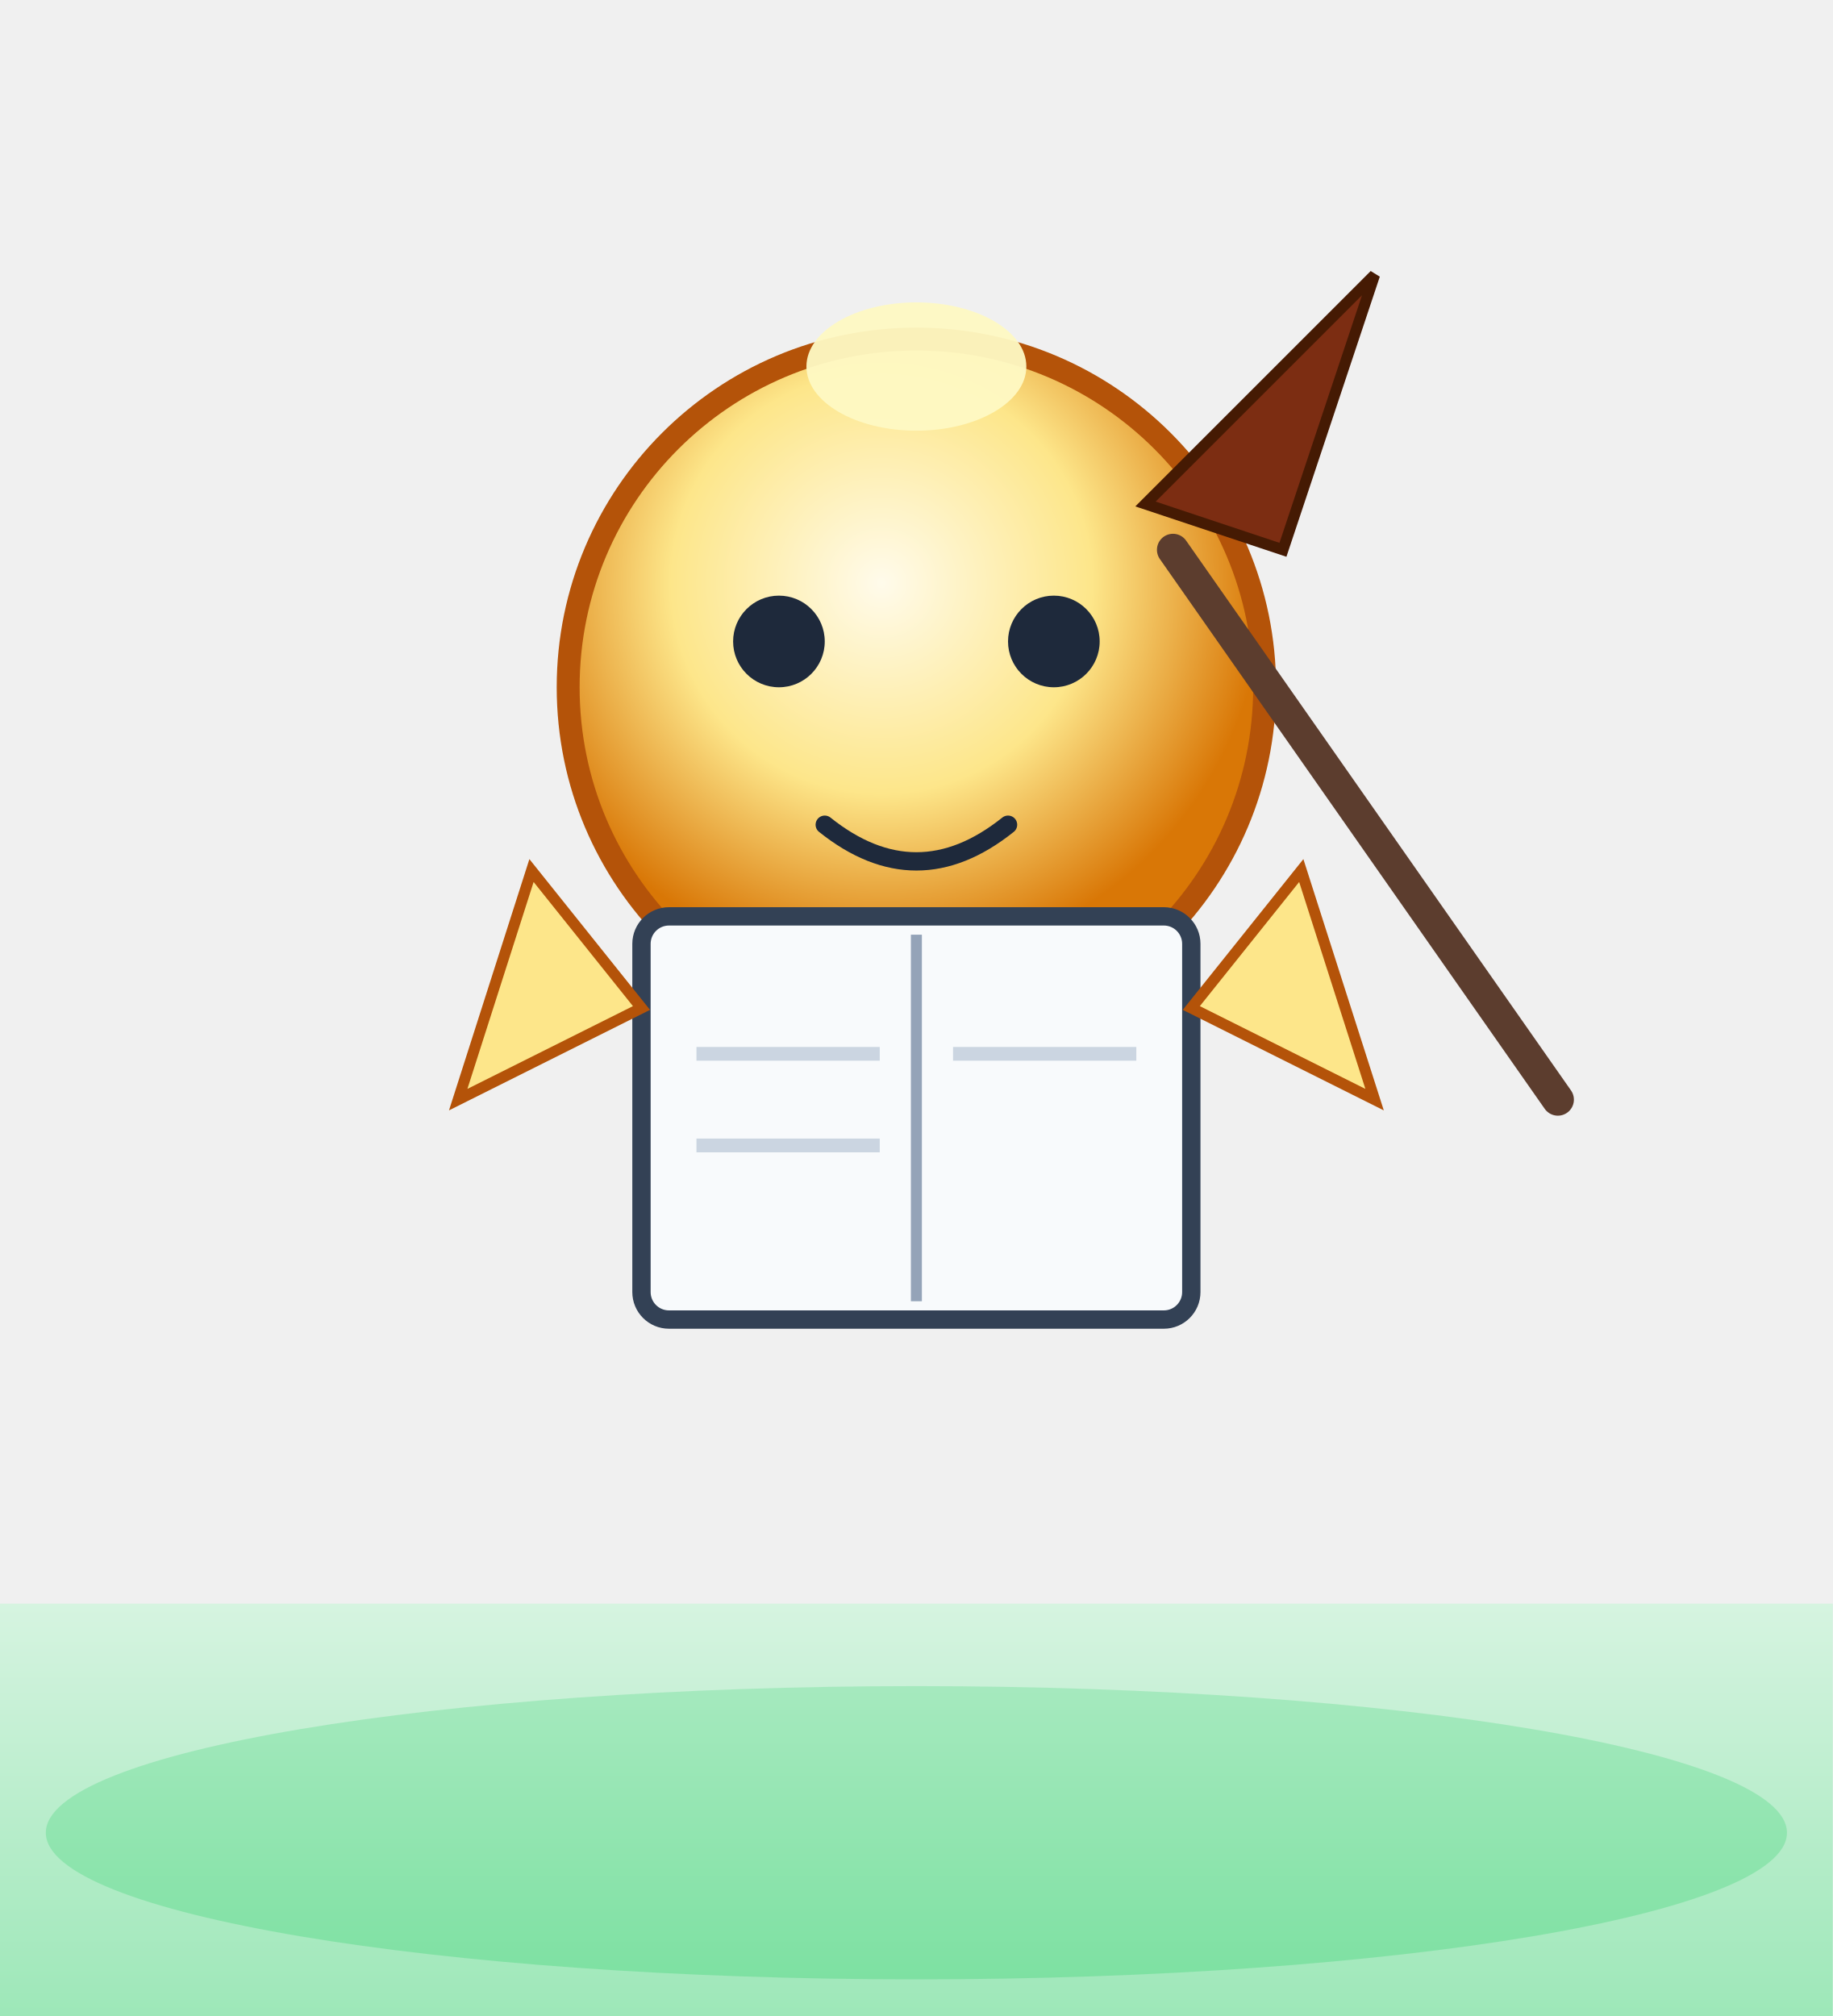
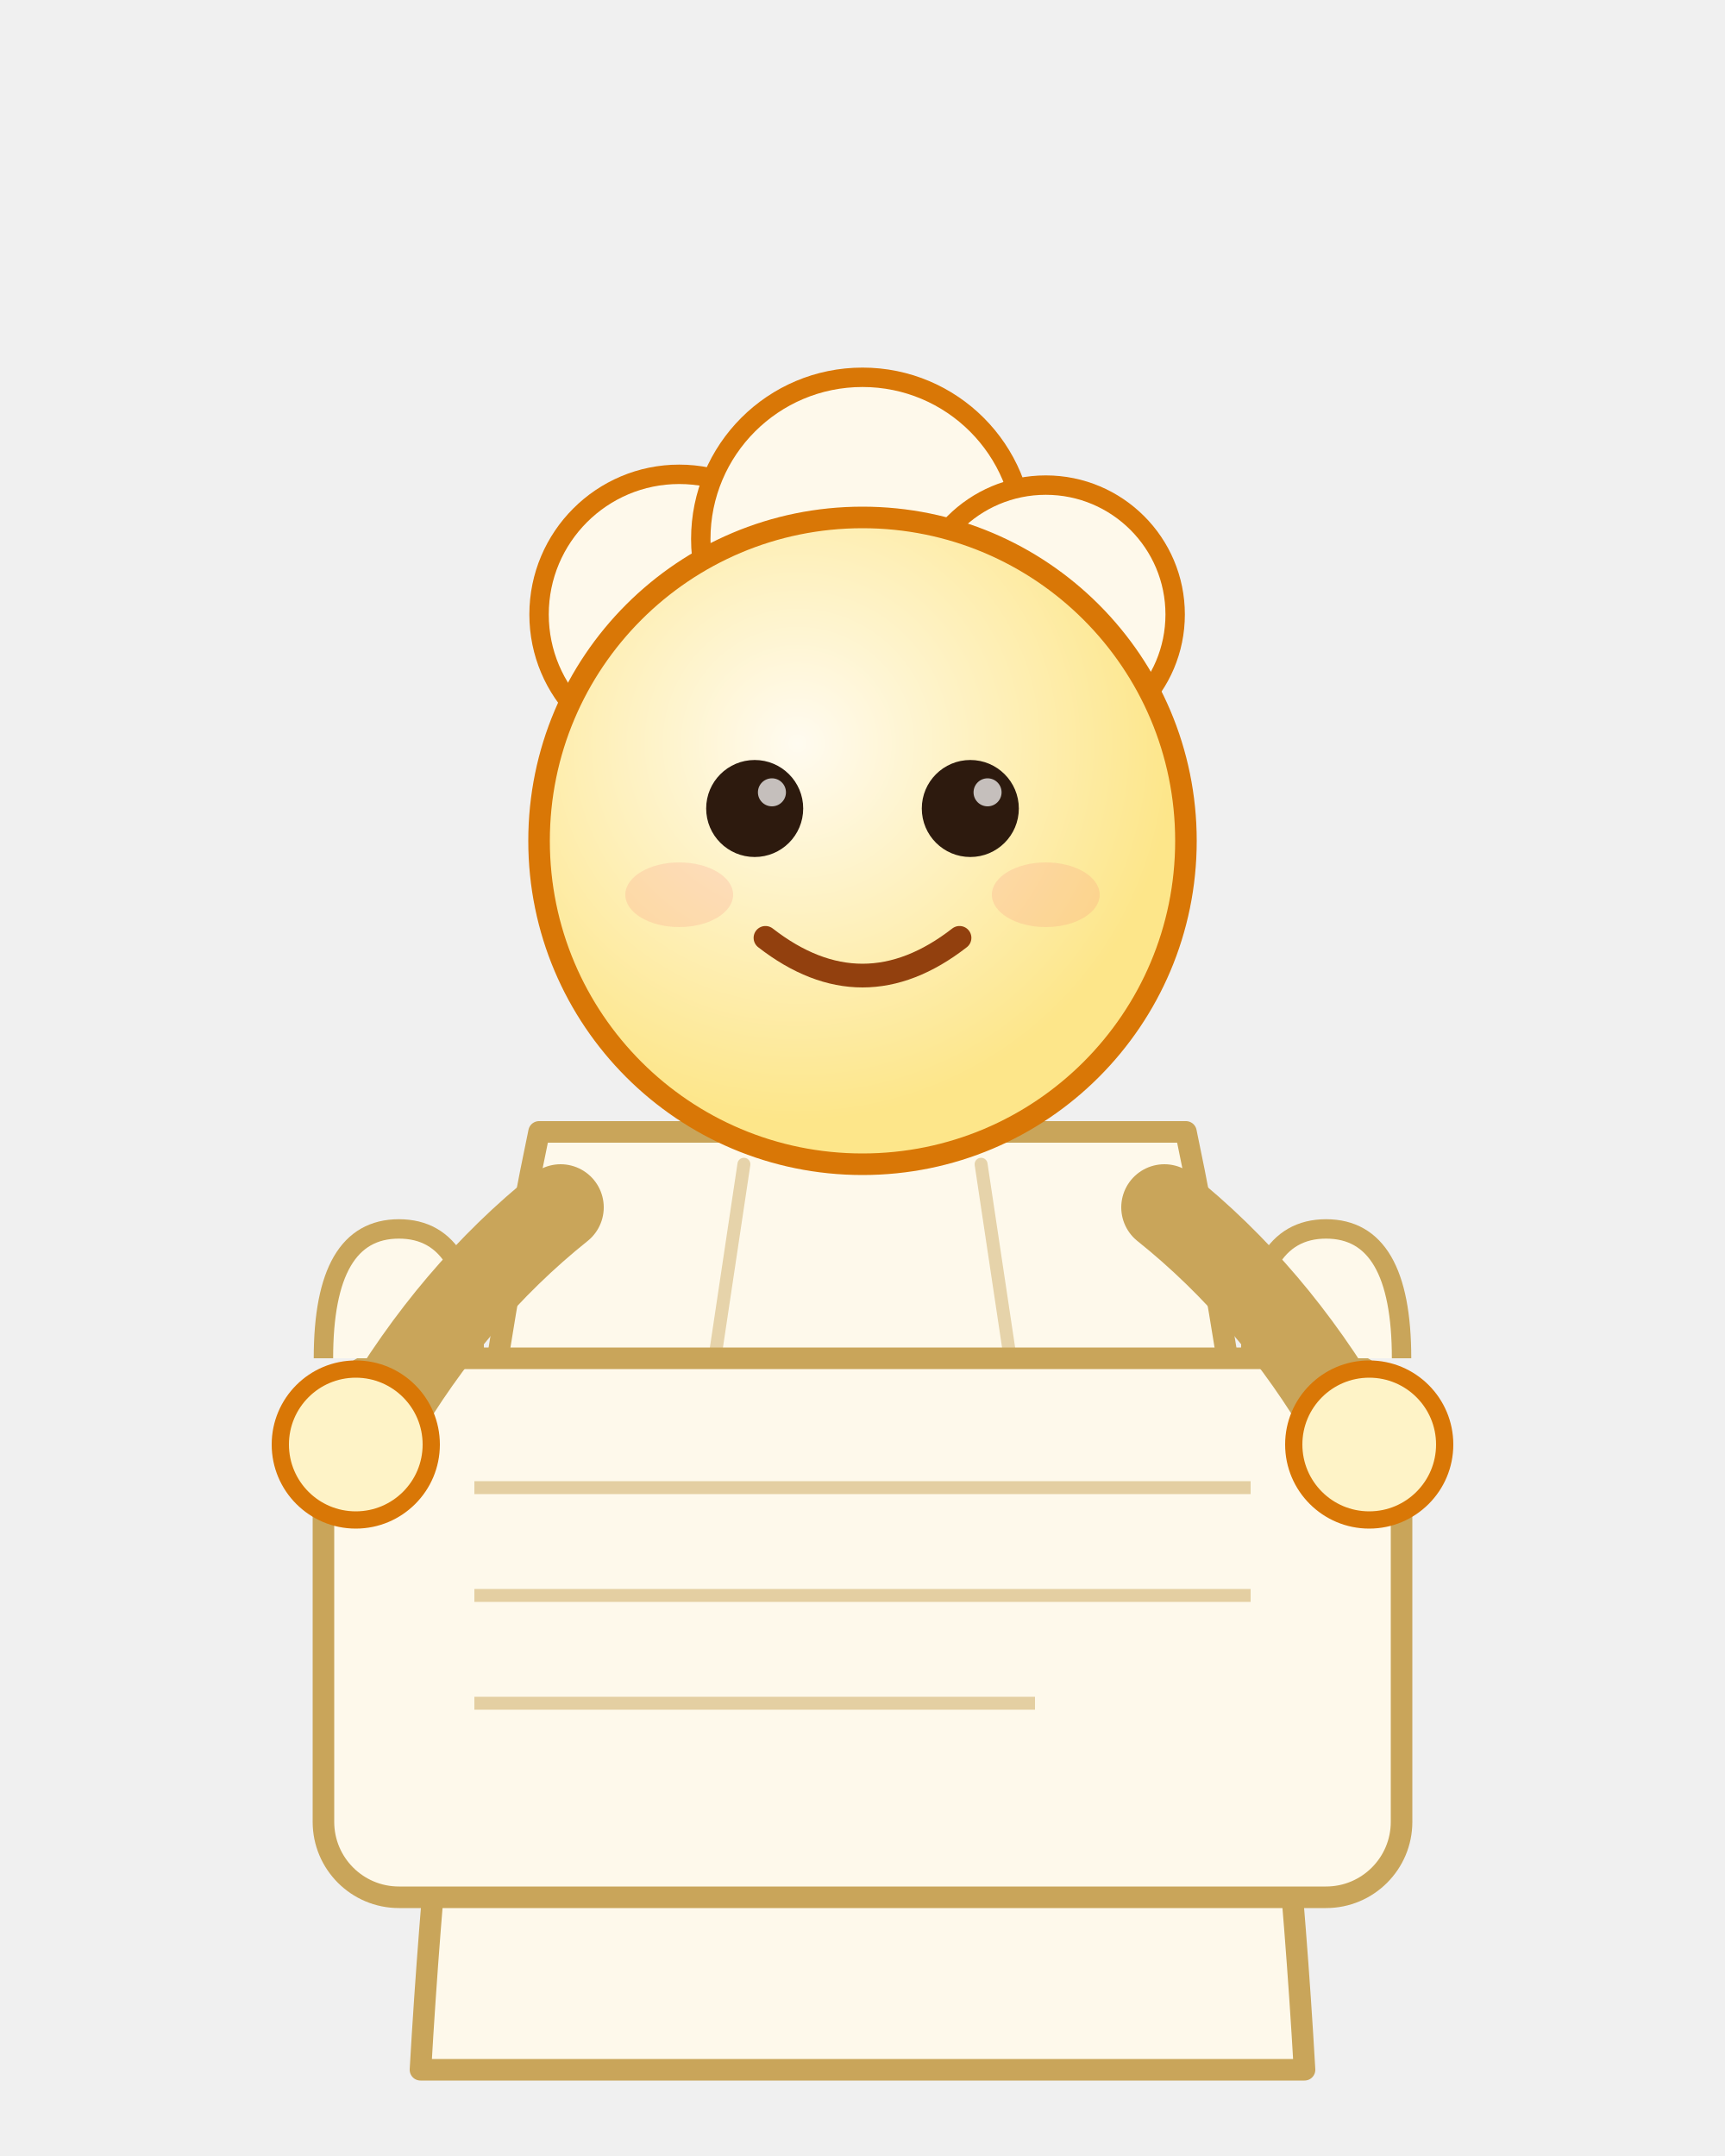
- <svg xmlns="http://www.w3.org/2000/svg" viewBox="0 0 200 220" width="200" height="220" role="img" aria-labelledby="sread">
+ <svg xmlns="http://www.w3.org/2000/svg" viewBox="0 0 160 200" width="160" height="200" role="img" aria-labelledby="sm-re-t">
  <defs>
-     <radialGradient id="swR" cx="45%" cy="35%" r="55%">
-       <stop offset="0%" stop-color="#fffbeb" />
-       <stop offset="55%" stop-color="#fde68a" />
-       <stop offset="100%" stop-color="#d97706" />
+     <radialGradient id="fg-re" cx="40%" cy="35%" r="58%">
+       <stop offset="0%" stop-color="#fffbf0" />
+       <stop offset="100%" stop-color="#fde68a" />
    </radialGradient>
-     <linearGradient id="ggrassR" x1="0" y1="0" x2="0" y2="1">
-       <stop offset="0%" stop-color="#bbf7d0" />
-       <stop offset="100%" stop-color="#4ade80" />
-     </linearGradient>
  </defs>
-   <ellipse cx="100" cy="200" rx="95" ry="16" fill="rgba(34,197,94,0.35)" />
-   <rect x="0" y="175" width="200" height="45" fill="url(#ggrassR)" opacity="0.5" />
-   <circle cx="100" cy="75" r="38" fill="url(#swR)" stroke="#b45309" stroke-width="2.5" />
-   <circle cx="85" cy="70" r="5" fill="#1e293b" />
-   <circle cx="115" cy="70" r="5" fill="#1e293b" />
-   <path d="M90 90 Q100 98 110 90" fill="none" stroke="#1e293b" stroke-width="2" stroke-linecap="round" />
-   <ellipse cx="100" cy="40" rx="12" ry="7" fill="#fef9c3" opacity="0.95" />
-   <path d="M125 55 L150 30 L140 60 Z" fill="#7c2d12" stroke="#451a03" stroke-width="1.2" />
-   <line x1="128" y1="60" x2="170" y2="120" stroke="#5c3d2e" stroke-width="3.5" stroke-linecap="round" />
-   <rect x="70" y="100" width="60" height="44" rx="3" fill="#f8fafc" stroke="#334155" stroke-width="2" />
-   <line x1="100" y1="102" x2="100" y2="142" stroke="#94a3b8" stroke-width="1.2" />
-   <line x1="76" y1="115" x2="96" y2="115" stroke="#cbd5e1" stroke-width="1.5" />
-   <line x1="76" y1="125" x2="96" y2="125" stroke="#cbd5e1" stroke-width="1.5" />
-   <line x1="104" y1="115" x2="124" y2="115" stroke="#cbd5e1" stroke-width="1.5" />
-   <path d="M58 95 L50 120 L70 110 Z" fill="#fde68a" stroke="#b45309" stroke-width="1.2" />
-   <path d="M142 95 L150 120 L130 110 Z" fill="#fde68a" stroke="#b45309" stroke-width="1.2" />
+   <path d="M50,105 C46,124 41,157 39,192 L121,192 C119,157 114,124 110,105 Z" fill="#fef9eb" stroke="#c9a55a" stroke-width="2" stroke-linejoin="round" />
+   <line x1="69" y1="108" x2="63" y2="148" stroke="#c9a55a" stroke-width="1.2" opacity="0.45" stroke-linecap="round" />
+   <line x1="91" y1="108" x2="97" y2="148" stroke="#c9a55a" stroke-width="1.2" opacity="0.45" stroke-linecap="round" />
+   <rect x="30" y="126" width="100" height="50" rx="7" fill="#fef9eb" stroke="#c9a55a" stroke-width="2" />
+   <path d="M30,126 Q30,114 37,114 Q44,114 44,126" fill="#fef9eb" stroke="#c9a55a" stroke-width="1.8" />
+   <path d="M130,126 Q130,114 123,114 Q116,114 116,126" fill="#fef9eb" stroke="#c9a55a" stroke-width="1.8" />
+   <line x1="44" y1="138" x2="116" y2="138" stroke="#c9a55a" stroke-width="1.2" opacity="0.5" />
+   <line x1="44" y1="148" x2="116" y2="148" stroke="#c9a55a" stroke-width="1.2" opacity="0.5" />
+   <line x1="44" y1="158" x2="96" y2="158" stroke="#c9a55a" stroke-width="1.2" opacity="0.5" />
+   <path d="M52,112 Q42,120 35,132" fill="none" stroke="#c9a55a" stroke-width="8" stroke-linecap="round" />
+   <circle cx="33" cy="134" r="7" fill="#fef3c7" stroke="#d97706" stroke-width="1.6" />
+   <path d="M108,112 Q118,120 125,132" fill="none" stroke="#c9a55a" stroke-width="8" stroke-linecap="round" />
+   <circle cx="127" cy="134" r="7" fill="#fef3c7" stroke="#d97706" stroke-width="1.6" />
+   <circle cx="63" cy="57" r="13" fill="#fef9eb" stroke="#d97706" stroke-width="1.8" />
+   <circle cx="80" cy="50" r="15" fill="#fef9eb" stroke="#d97706" stroke-width="1.8" />
+   <circle cx="97" cy="57" r="12" fill="#fef9eb" stroke="#d97706" stroke-width="1.8" />
+   <circle cx="80" cy="78" r="30" fill="url(#fg-re)" stroke="#d97706" stroke-width="2" />
+   <circle cx="70" cy="75" r="4.5" fill="#2d1a0e" />
+   <circle cx="71.6" cy="73.5" r="1.3" fill="#fff" opacity="0.72" />
+   <circle cx="90" cy="75" r="4.5" fill="#2d1a0e" />
+   <circle cx="91.6" cy="73.5" r="1.3" fill="#fff" opacity="0.72" />
+   <path d="M71,87 Q80,94 89,87" fill="none" stroke="#92400e" stroke-width="2.2" stroke-linecap="round" />
+   <ellipse cx="63" cy="83" rx="5" ry="3" fill="#f87171" opacity="0.17" />
+   <ellipse cx="97" cy="83" rx="5" ry="3" fill="#f87171" opacity="0.17" />
</svg>
